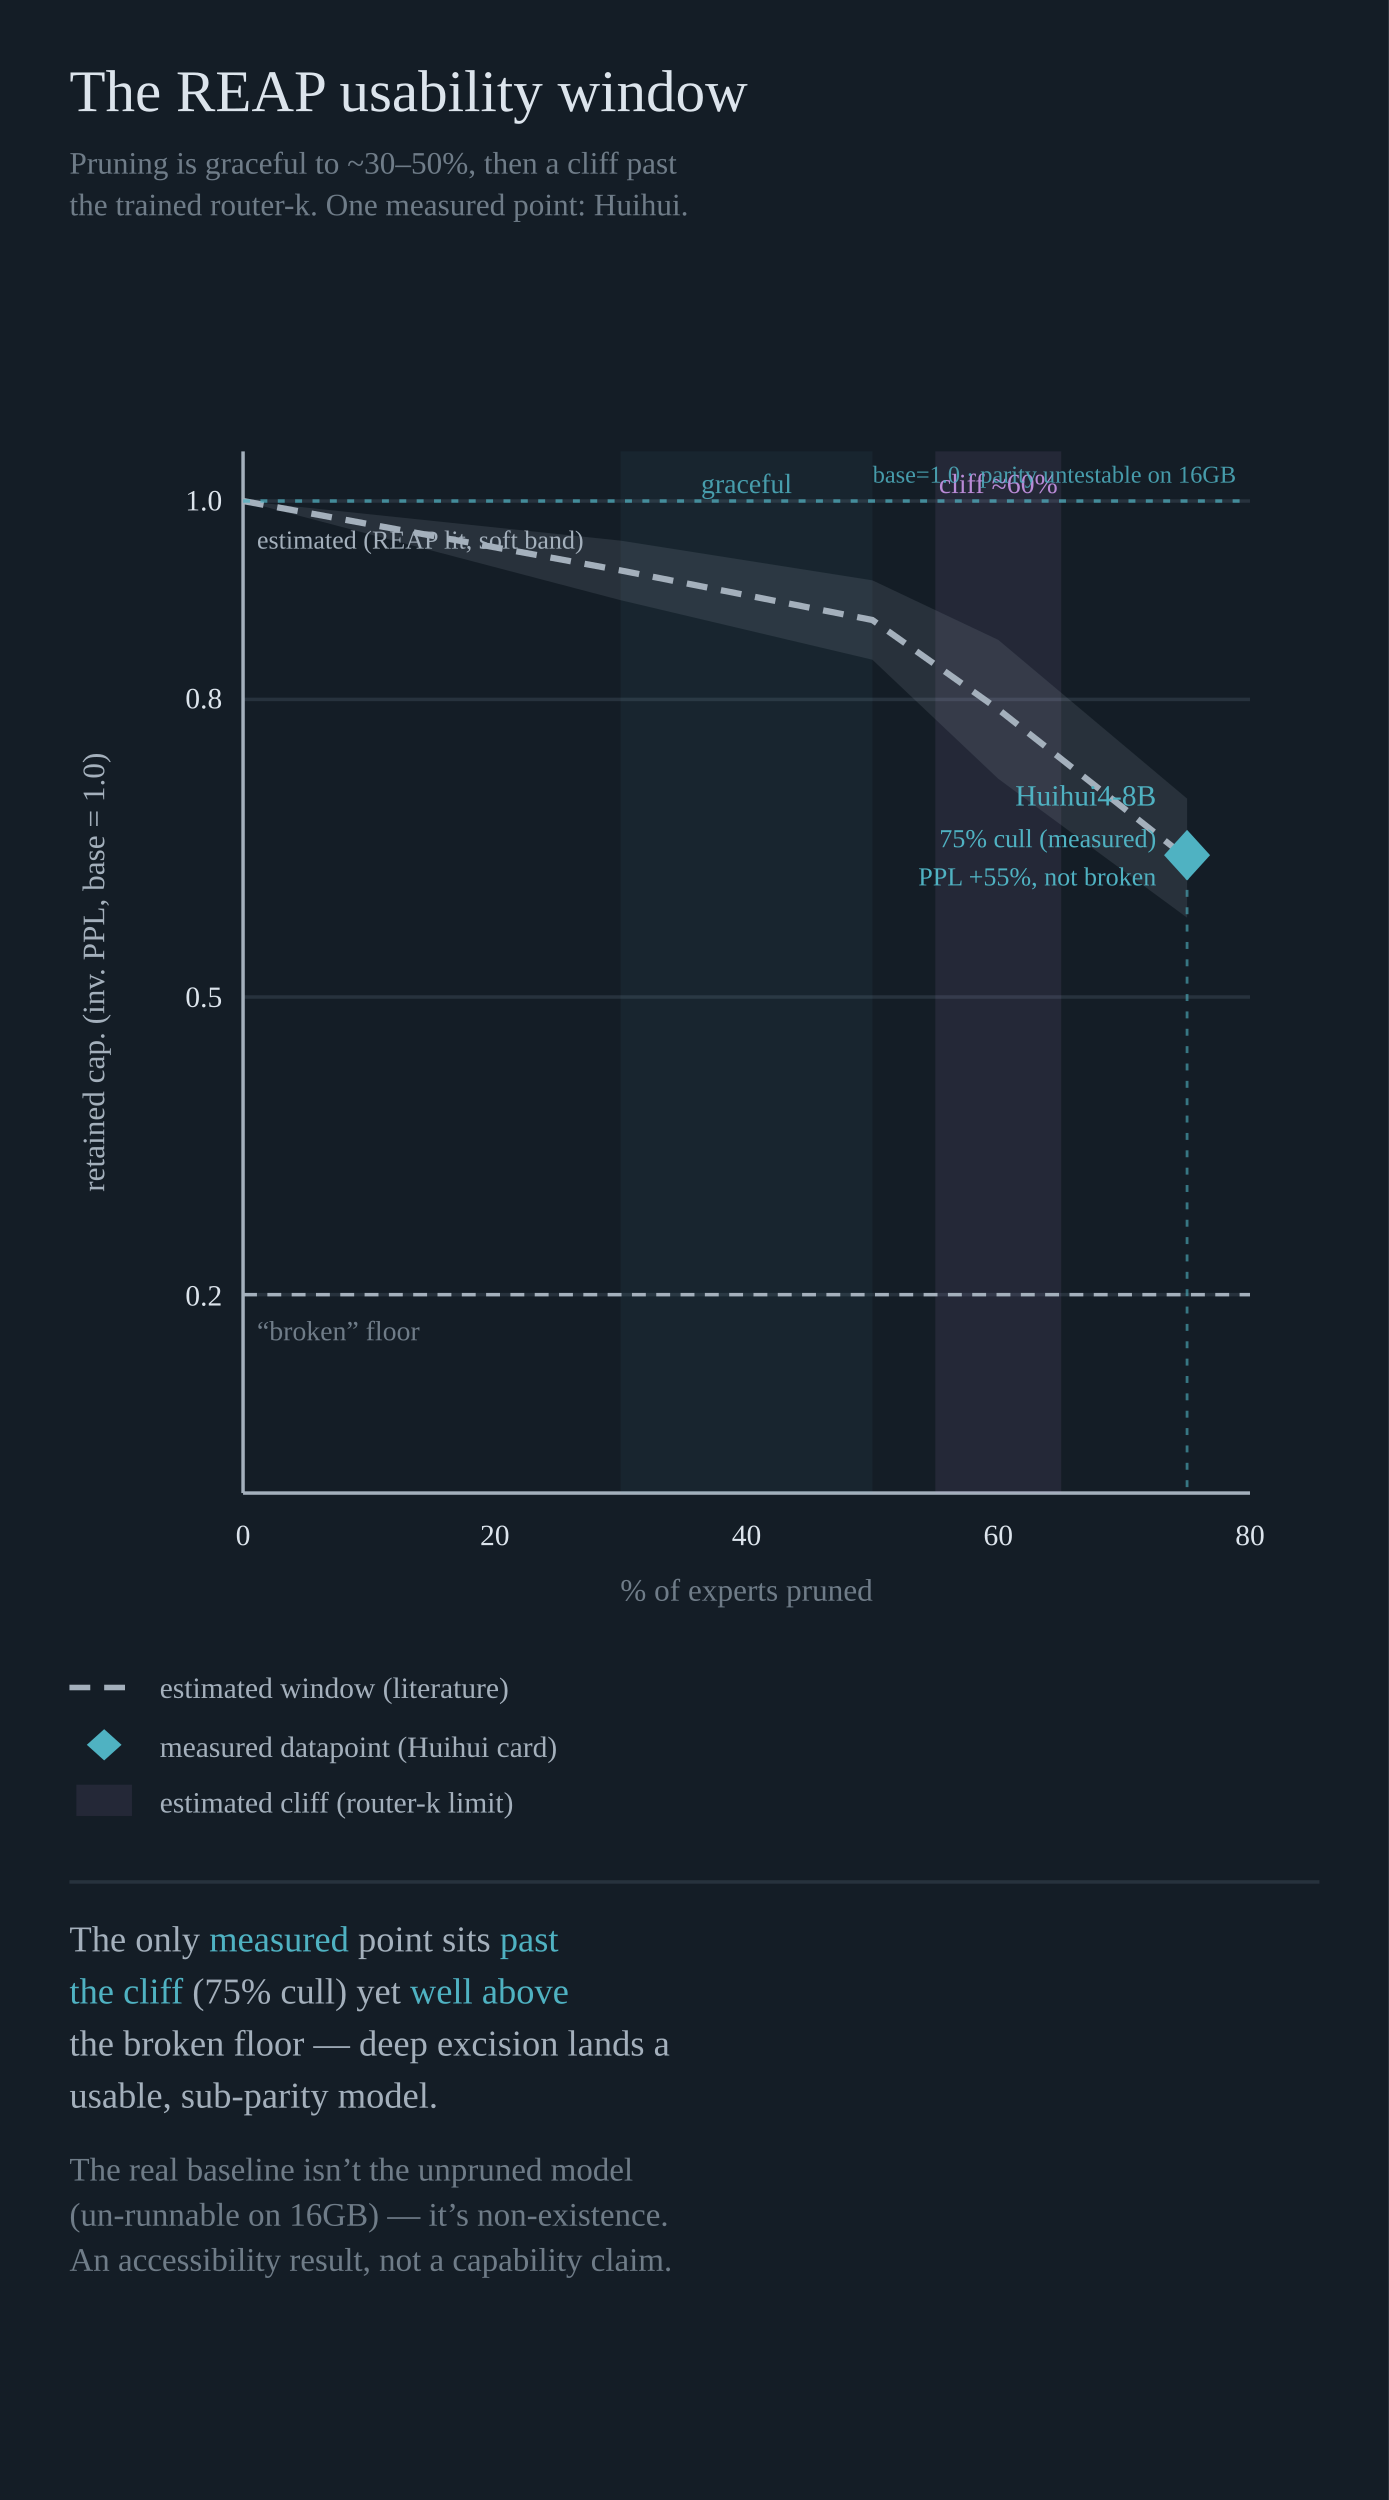
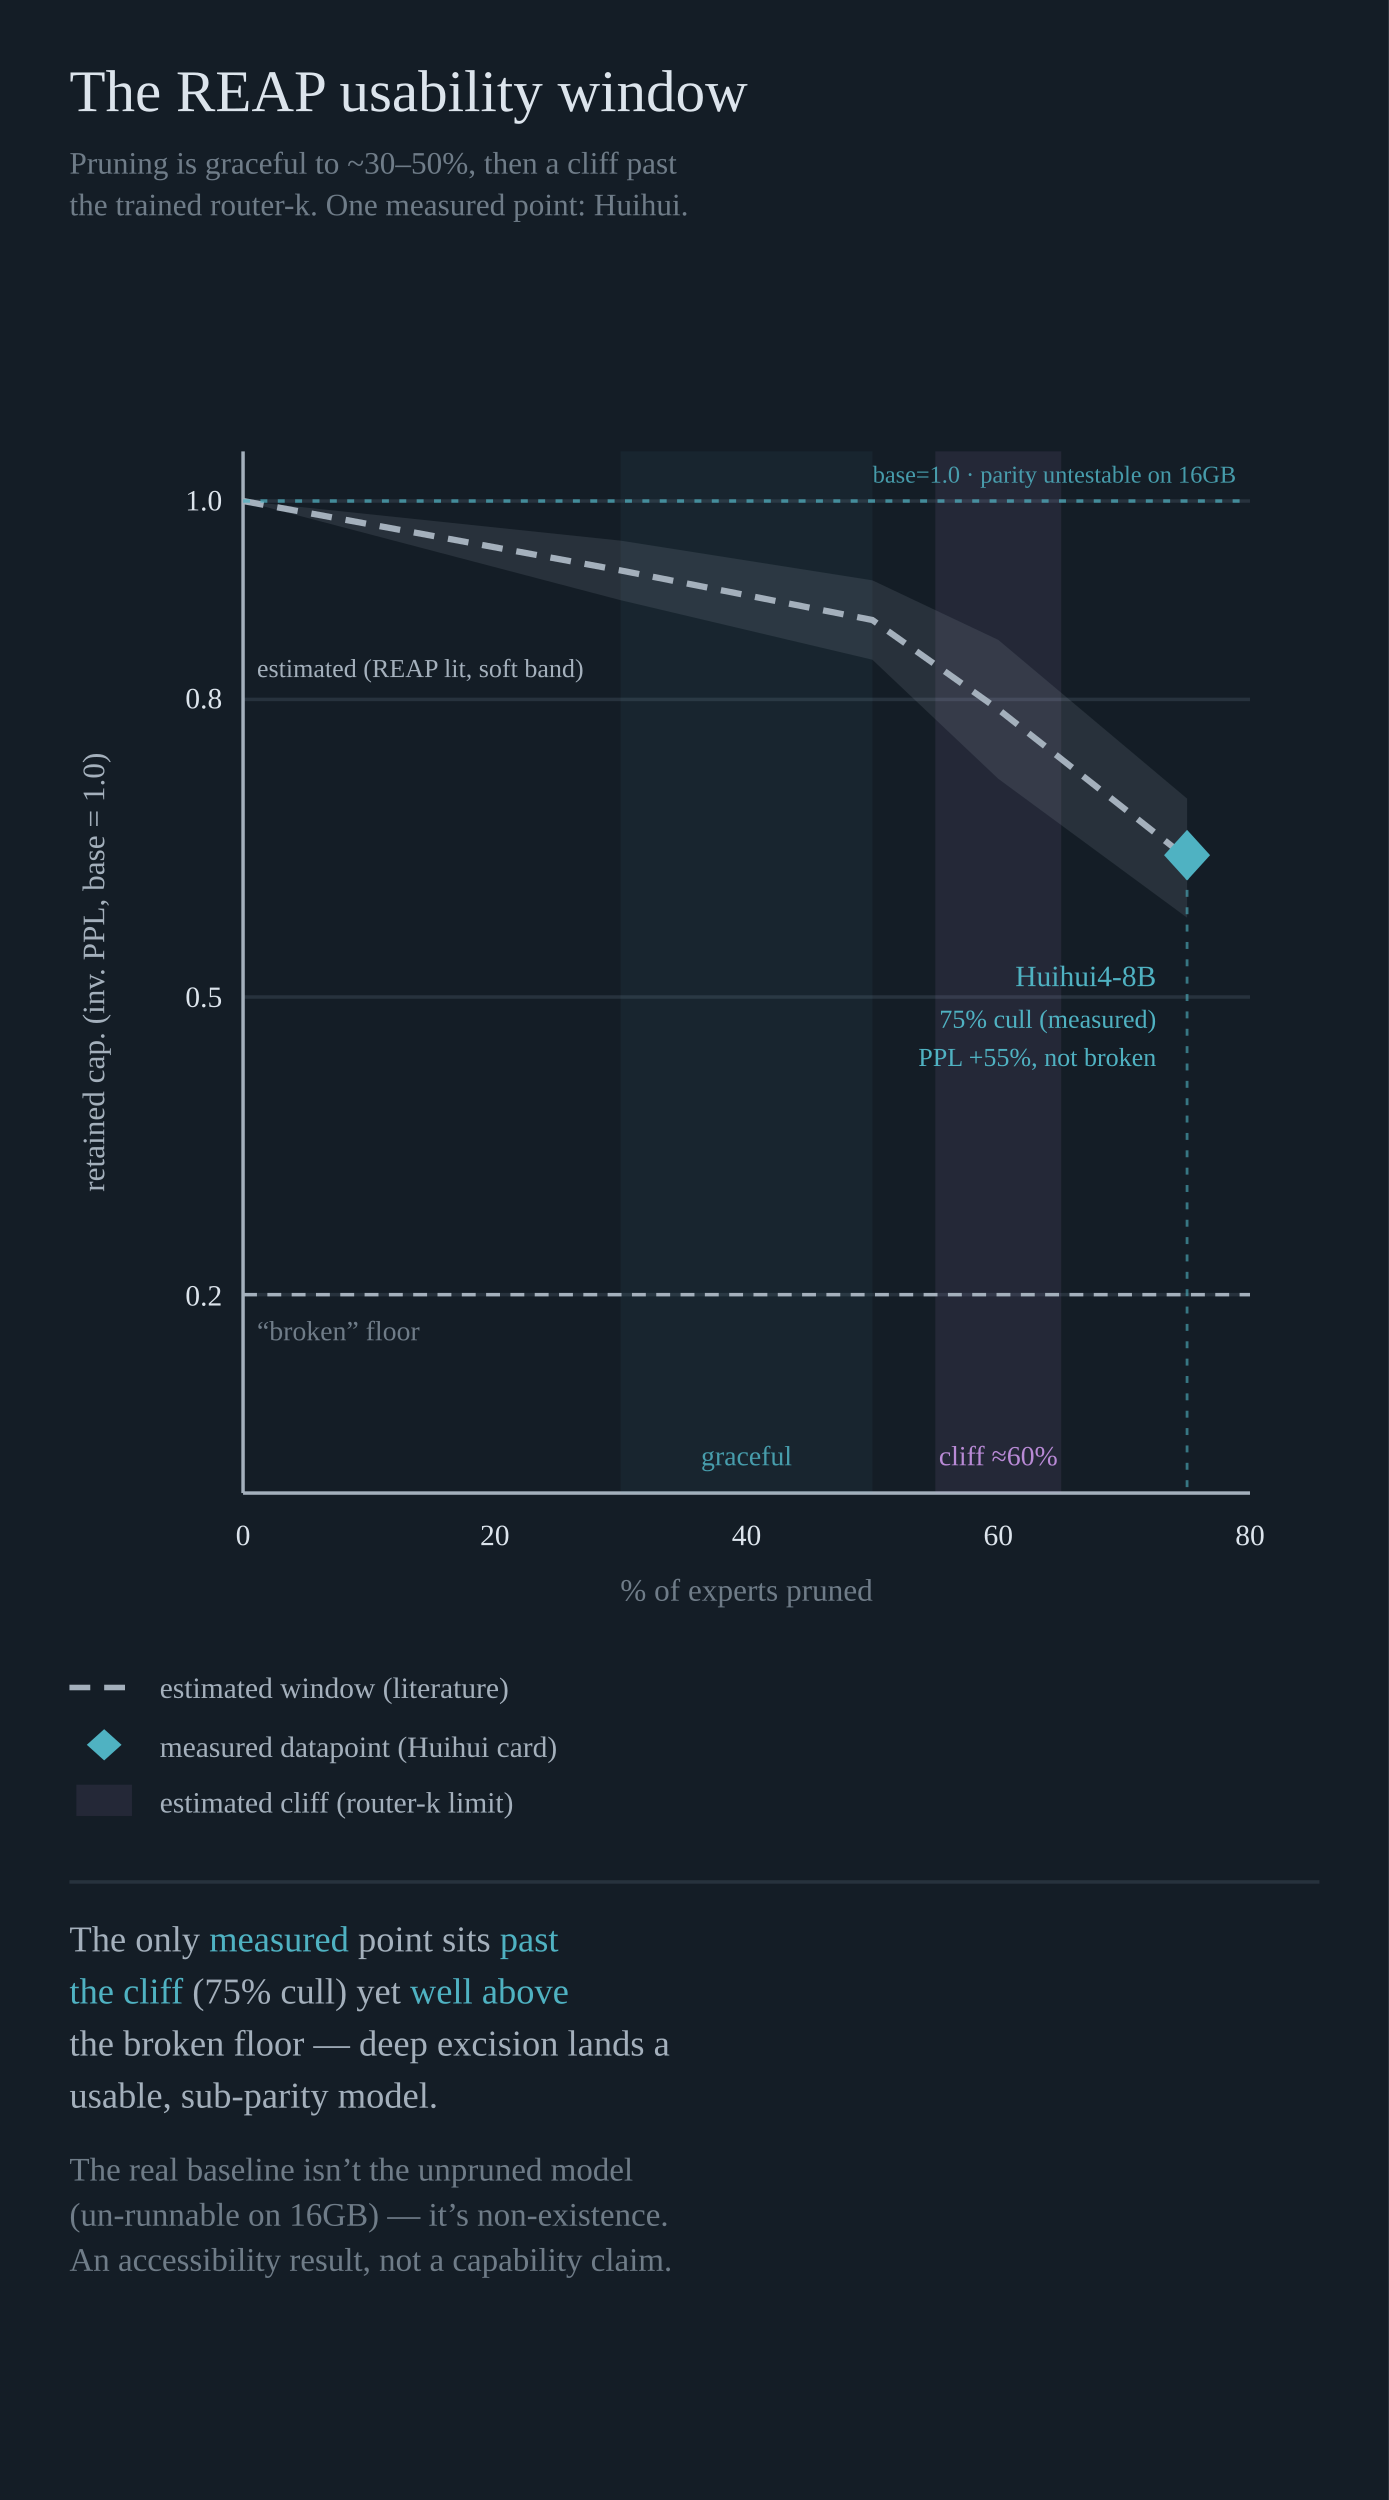
<svg xmlns="http://www.w3.org/2000/svg" viewBox="0 0 400 720" font-family="var(--font-mono,'JetBrains Mono',ui-monospace,Menlo,monospace)">
  <style>
    .ttl  { font-family: var(--font-serif,'Newsreader',Georgia,serif); }
    text  { fill: var(--ink,#DCE4EC); }
    .mut  { fill: var(--muted,#6F7C88); }
    .ink2 { fill: var(--ink2,#A4B0BC); }
    .estlab { fill: var(--ink2,#A4B0BC); }
    .meas { fill: var(--accent,#4FB2C2); }
    .estband { fill: var(--ink2,#A4B0BC); opacity: 0.14; }
    .estline { stroke: var(--ink2,#A4B0BC); fill: none; stroke-dasharray: 6 4; }
    .cliff { fill: var(--neg,#B98AD6); opacity: 0.10; }
    .clab  { fill: var(--neg,#B98AD6); }
  </style>
  <rect x="0" y="0" width="400" height="720" fill="var(--bg2,#141D26)" />
  <text class="ttl" x="20" y="32" font-size="17">The REAP usability window</text>
  <text class="mut" x="20" y="50" font-size="9">Pruning is graceful to ~30–50%, then a cliff past</text>
  <text class="mut" x="20" y="62" font-size="9">the trained router-k. One measured point: Huihui.</text>
  <g stroke="var(--rule2,#27323D)" stroke-width="1">
    <line x1="70" y1="144.29" x2="360" y2="144.29" />
    <line x1="70" y1="201.43" x2="360" y2="201.43" />
    <line x1="70" y1="287.14" x2="360" y2="287.14" />
    <line x1="70" y1="372.86" x2="360" y2="372.86" />
  </g>
  <line x1="70" y1="130" x2="70" y2="430" stroke="var(--ink2,#A4B0BC)" stroke-width="1" />
  <line x1="70" y1="430" x2="360" y2="430" stroke="var(--ink2,#A4B0BC)" stroke-width="1" />
  <g class="mut" font-size="8.5" text-anchor="end">
    <text x="64" y="147">1.0</text>
    <text x="64" y="204">0.8</text>
    <text x="64" y="290">0.5</text>
    <text x="64" y="376">0.2</text>
  </g>
  <text x="30" y="280" transform="rotate(-90 30 280)" text-anchor="middle" class="ink2" font-size="9">retained cap. (inv. PPL, base = 1.0)</text>
  <g class="mut" font-size="8.5" text-anchor="middle">
    <text x="70" y="445">0</text>
    <text x="142.5" y="445">20</text>
    <text x="215" y="445">40</text>
    <text x="287.5" y="445">60</text>
    <text x="360" y="445">80</text>
  </g>
  <text x="215" y="461" text-anchor="middle" class="mut" font-size="9">% of experts pruned</text>
  <rect x="178.75" y="130" width="72.5" height="300" fill="var(--accent,#4FB2C2)" opacity="0.06" />
-   <text class="meas" x="215" y="142" font-size="8" text-anchor="middle" opacity="0.85">graceful</text>
+   <text class="meas" x="215" y="422" font-size="8" text-anchor="middle" opacity="0.85">graceful</text>
  <rect x="269.375" y="130" width="36.25" height="300" class="cliff" />
-   <text class="clab" x="287.5" y="142" font-size="8" text-anchor="middle">cliff ≈60%</text>
+   <text class="clab" x="287.5" y="422" font-size="8" text-anchor="middle">cliff ≈60%</text>
  <polygon class="estband" points="70,144.29 178.75,155.71 251.25,167.14 287.5,184.29 341.875,230.0 341.875,264.29 287.5,224.29 251.25,190.0 178.75,172.86 70,144.29" />
  <polyline class="estline" stroke-width="1.8" points="70,144.29 178.75,164.29 251.25,178.57 287.5,204.29 341.875,247.14" />
-   <text class="estlab" x="74" y="158" font-size="7.5">estimated (REAP lit, soft band)</text>
+   <text class="estlab" x="74" y="195" font-size="7.5">estimated (REAP lit, soft band)</text>
  <line x1="70" y1="144.29" x2="360" y2="144.29" stroke="var(--accent,#4FB2C2)" stroke-width="1" stroke-dasharray="2 3" opacity="0.7" />
  <text class="meas" x="356" y="139" font-size="7" text-anchor="end" opacity="0.85">base=1.0 · parity untestable on 16GB</text>
  <line x1="70" y1="372.86" x2="360" y2="372.86" stroke="var(--ink2,#A4B0BC)" stroke-width="1" stroke-dasharray="4 3" />
  <text class="mut" x="74" y="386" font-size="8">“broken” floor</text>
  <line x1="341.875" y1="246.29" x2="341.875" y2="430" stroke="var(--accent,#4FB2C2)" stroke-width="0.8" stroke-dasharray="2 3" opacity="0.6" />
  <path d="M341.875,239 L348.5,246.29 L341.875,253.58 L335.25,246.29 Z" fill="var(--accent,#4FB2C2)" />
-   <text class="meas" x="333" y="232" font-size="8.5" text-anchor="end">Huihui4-8B</text>
-   <text class="meas" x="333" y="244" font-size="7.5" text-anchor="end">75% cull (measured)</text>
-   <text class="meas" x="333" y="255" font-size="7.5" text-anchor="end">PPL +55%, not broken</text>
+   <text class="meas" x="333" y="284" font-size="8.5" text-anchor="end">Huihui4-8B</text>
+   <text class="meas" x="333" y="296" font-size="7.5" text-anchor="end">75% cull (measured)</text>
+   <text class="meas" x="333" y="307" font-size="7.5" text-anchor="end">PPL +55%, not broken</text>
  <g font-size="8.5">
    <line x1="20" y1="486" x2="40" y2="486" class="estline" stroke-width="1.6" />
    <text x="46" y="489" class="ink2">estimated window (literature)</text>
    <path d="M30,498 L35,502.5 L30,507 L25,502.5 Z" fill="var(--accent,#4FB2C2)" />
    <text x="46" y="506" class="ink2">measured datapoint (Huihui card)</text>
    <rect x="22" y="514" width="16" height="9" class="cliff" opacity="0.5" />
    <text x="46" y="522" class="ink2">estimated cliff (router-k limit)</text>
  </g>
  <line x1="20" y1="542" x2="380" y2="542" stroke="var(--rule2,#27323D)" stroke-width="1" />
  <text x="20" y="562" class="ink2" font-size="10.5">The only <tspan class="meas">measured</tspan> point sits <tspan class="meas">past</tspan>
  </text>
  <text x="20" y="577" class="ink2" font-size="10.5">
    <tspan class="meas">the cliff</tspan> (75% cull) yet <tspan class="meas">well above</tspan>
  </text>
  <text x="20" y="592" class="ink2" font-size="10.5">the broken floor — deep excision lands a</text>
  <text x="20" y="607" class="ink2" font-size="10.5">usable, sub-parity model.</text>
  <text x="20" y="628" class="mut" font-size="9.5">The real baseline isn’t the unpruned model</text>
  <text x="20" y="641" class="mut" font-size="9.5">(un-runnable on 16GB) — it’s non-existence.</text>
  <text x="20" y="654" class="mut" font-size="9.5">An accessibility result, not a capability claim.</text>
</svg>
